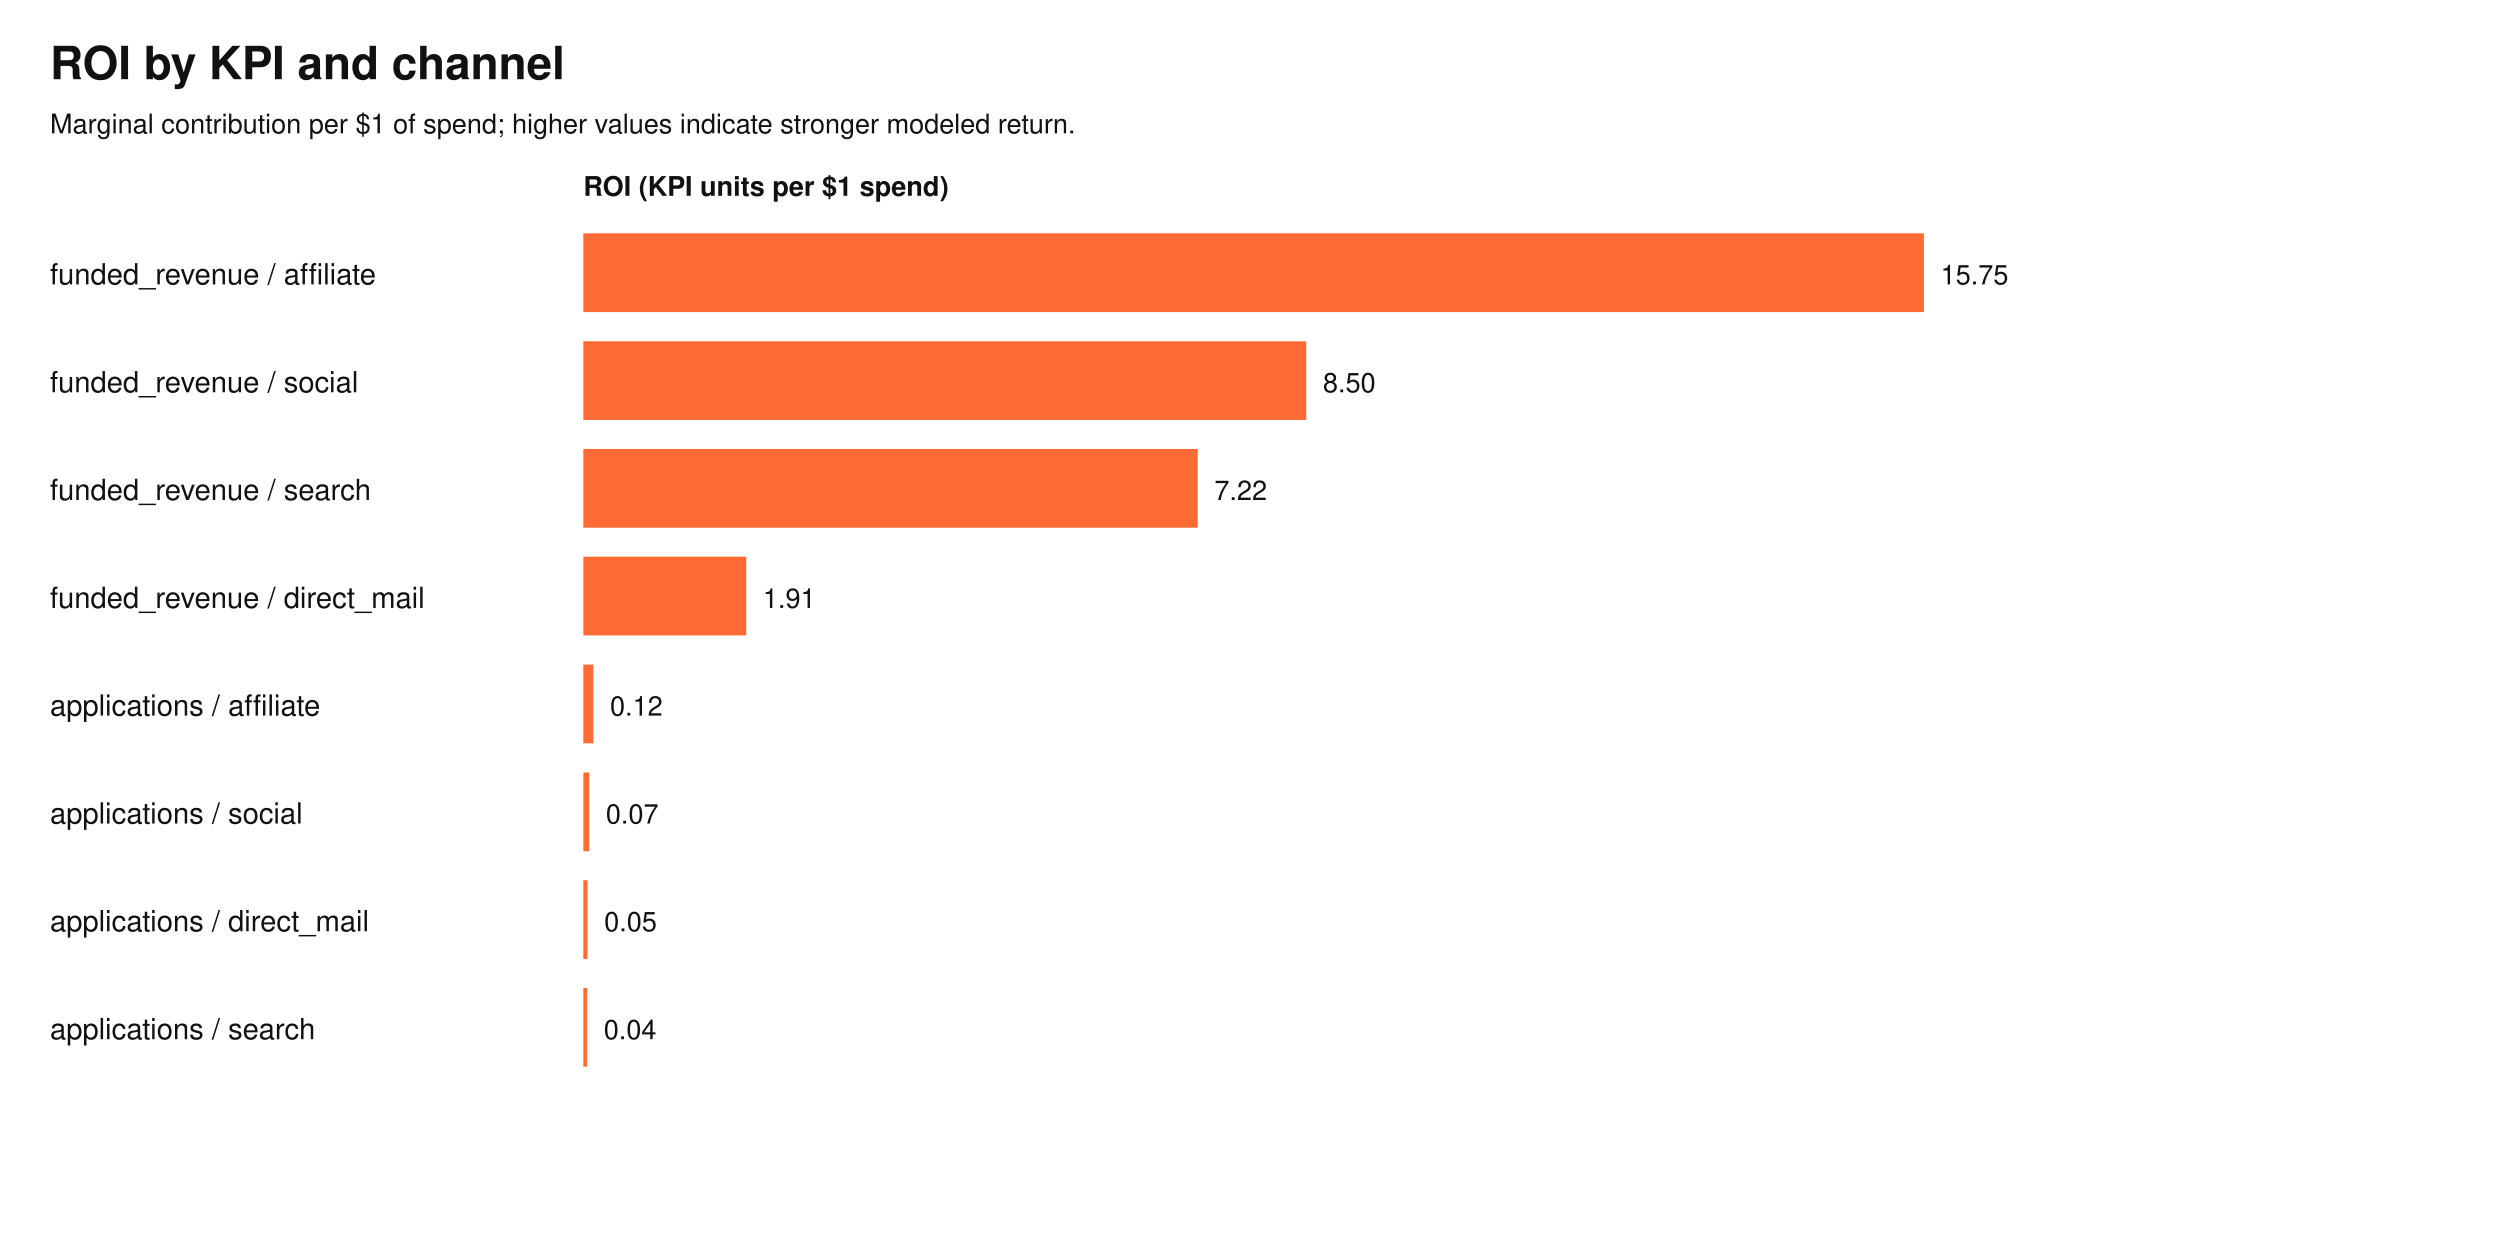
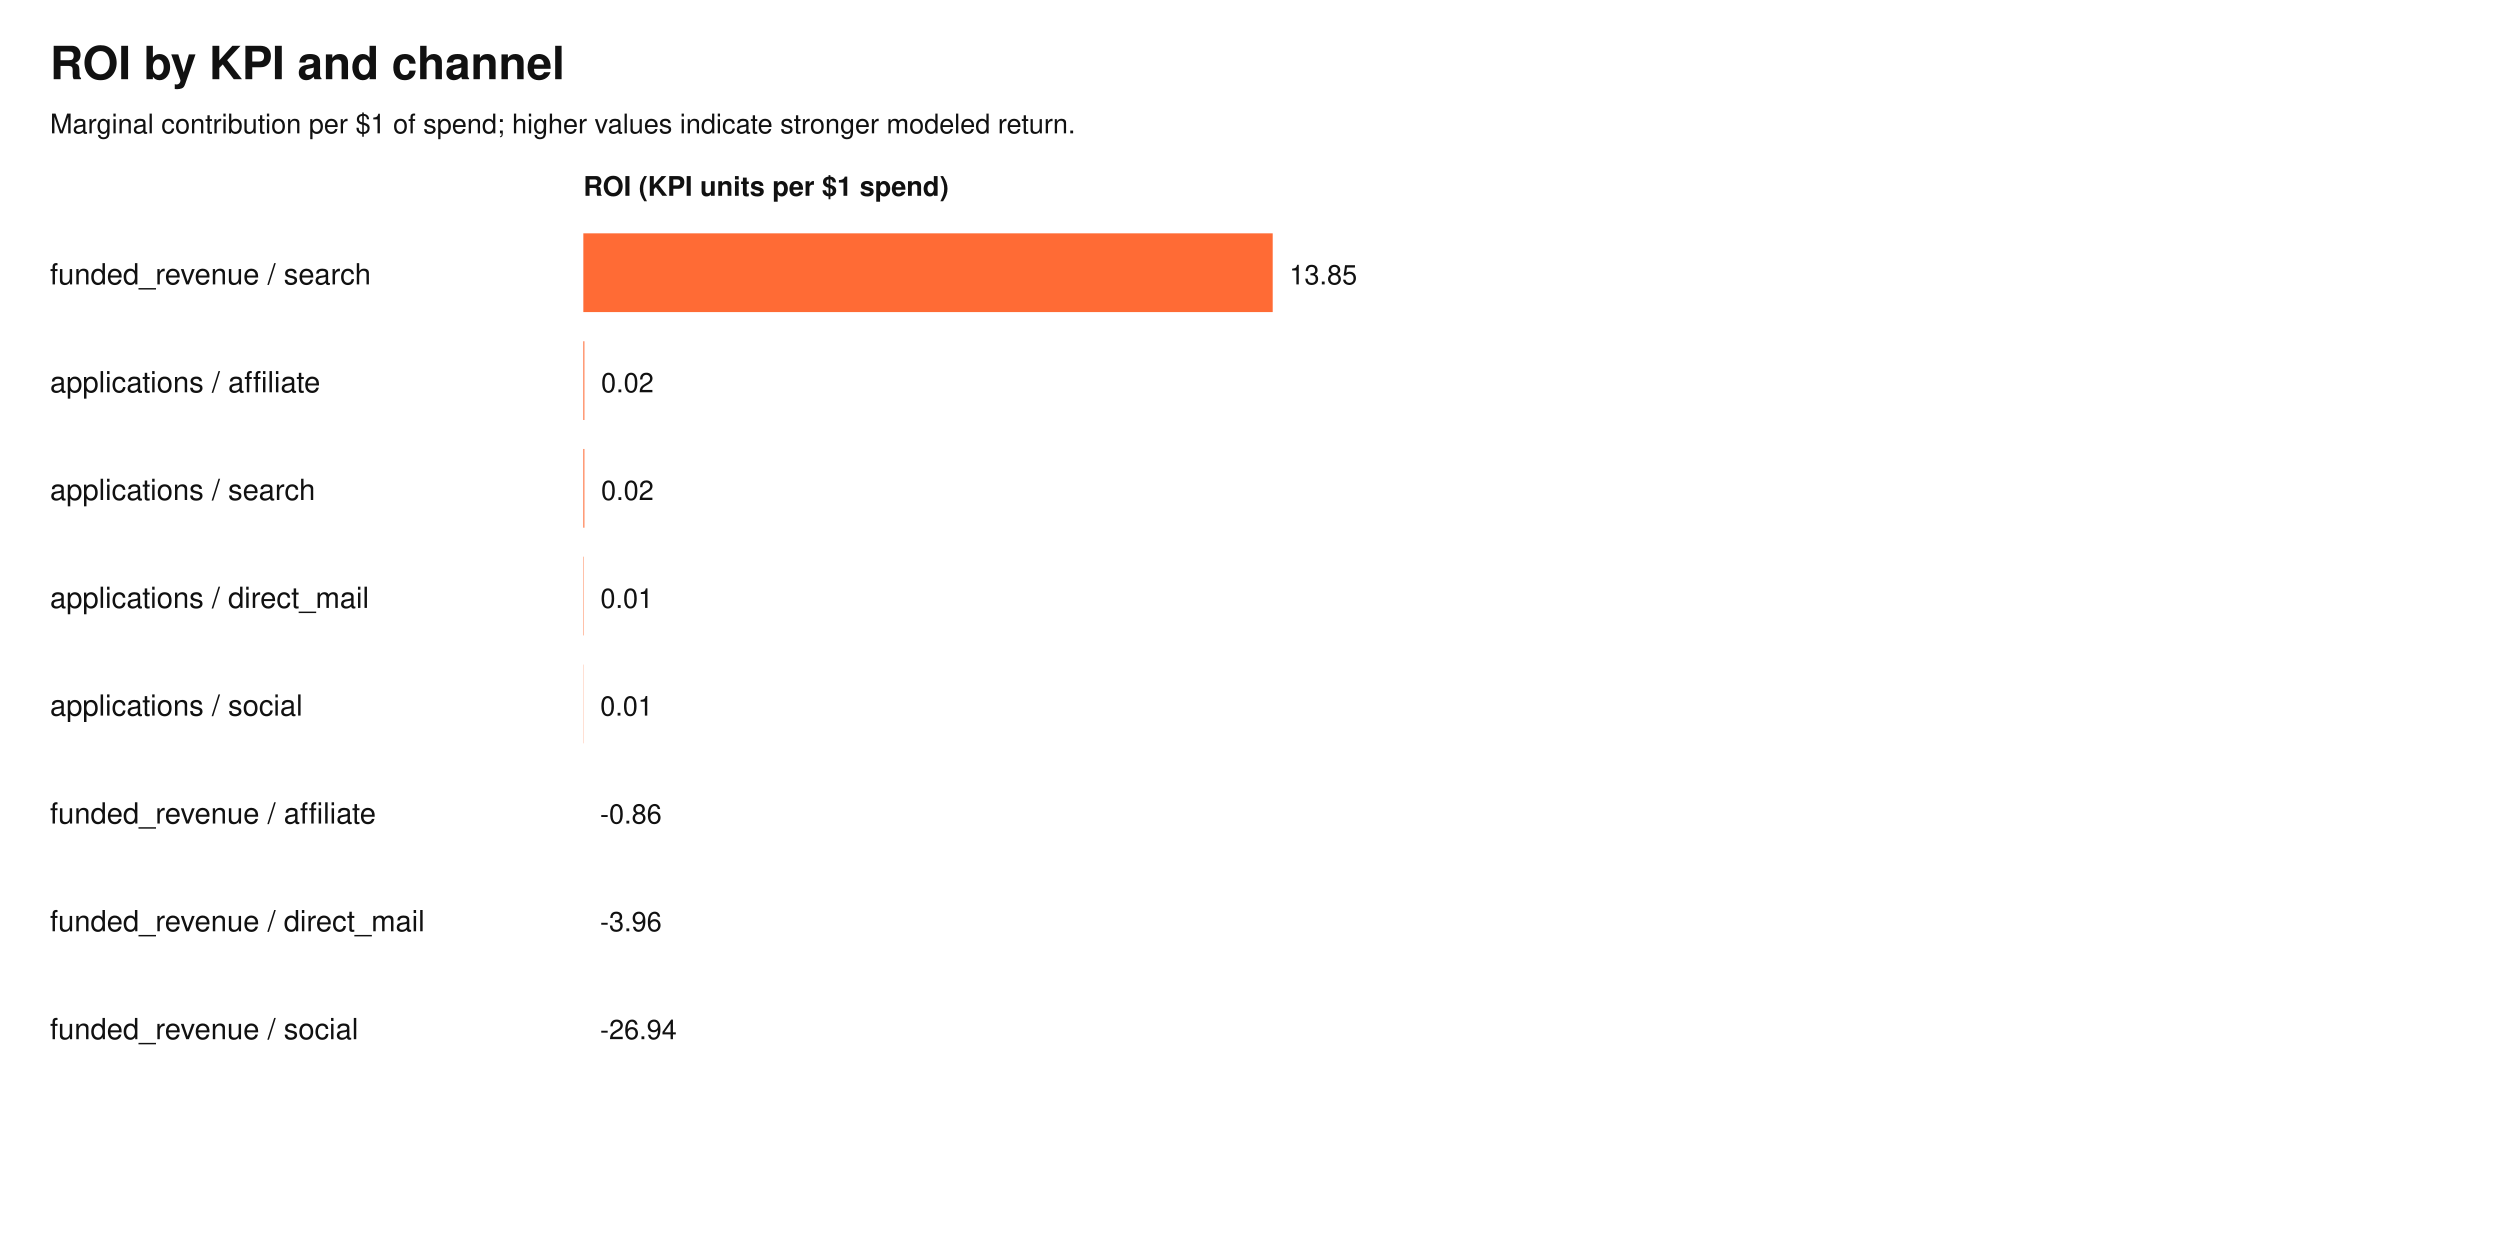
<svg xmlns="http://www.w3.org/2000/svg" width="1200" height="600" viewBox="0 0 1200 600">
  <rect width="100%" height="100%" fill="#ffffff" />
  <text x="24.0" y="38.0" font-family="Helvetica, Arial, sans-serif" font-size="22" font-weight="700" fill="#111111">ROI by KPI and channel</text>
  <text x="24.0" y="64.0" font-family="Helvetica, Arial, sans-serif" font-size="13" font-weight="400" fill="#111111">Marginal contribution per $1 of spend; higher values indicate stronger modeled return.</text>
  <text x="280.0" y="94.0" font-family="Helvetica, Arial, sans-serif" font-size="13" font-weight="700" fill="#111111">ROI (KPI units per $1 spend)</text>
-   <text x="24.0" y="136.5" font-family="Helvetica, Arial, sans-serif" font-size="14" font-weight="400" fill="#111111">funded_revenue / affiliate</text>
-   <rect x="280" y="112.0" width="643.5" height="37.8" fill="#ff6b35" />
-   <text x="931.5" y="136.5" font-family="Helvetica, Arial, sans-serif" font-size="13" font-weight="400" fill="#111111">15.75</text>
-   <text x="24.0" y="188.3" font-family="Helvetica, Arial, sans-serif" font-size="14" font-weight="400" fill="#111111">funded_revenue / social</text>
-   <rect x="280" y="163.8" width="347.0" height="37.8" fill="#ff6b35" />
-   <text x="635.0" y="188.3" font-family="Helvetica, Arial, sans-serif" font-size="13" font-weight="400" fill="#111111">8.50</text>
-   <text x="24.0" y="240.0" font-family="Helvetica, Arial, sans-serif" font-size="14" font-weight="400" fill="#111111">funded_revenue / search</text>
-   <rect x="280" y="215.5" width="294.9" height="37.8" fill="#ff6b35" />
-   <text x="582.9" y="240.0" font-family="Helvetica, Arial, sans-serif" font-size="13" font-weight="400" fill="#111111">7.22</text>
-   <text x="24.0" y="291.8" font-family="Helvetica, Arial, sans-serif" font-size="14" font-weight="400" fill="#111111">funded_revenue / direct_mail</text>
-   <rect x="280" y="267.2" width="78.2" height="37.8" fill="#ff6b35" />
-   <text x="366.2" y="291.8" font-family="Helvetica, Arial, sans-serif" font-size="13" font-weight="400" fill="#111111">1.91</text>
-   <text x="24.0" y="343.5" font-family="Helvetica, Arial, sans-serif" font-size="14" font-weight="400" fill="#111111">applications / affiliate</text>
-   <rect x="280" y="319.0" width="4.8" height="37.8" fill="#ff6b35" />
-   <text x="292.8" y="343.5" font-family="Helvetica, Arial, sans-serif" font-size="13" font-weight="400" fill="#111111">0.12</text>
-   <text x="24.0" y="395.3" font-family="Helvetica, Arial, sans-serif" font-size="14" font-weight="400" fill="#111111">applications / social</text>
-   <rect x="280" y="370.8" width="2.8" height="37.8" fill="#ff6b35" />
-   <text x="290.8" y="395.3" font-family="Helvetica, Arial, sans-serif" font-size="13" font-weight="400" fill="#111111">0.07</text>
-   <text x="24.0" y="447.0" font-family="Helvetica, Arial, sans-serif" font-size="14" font-weight="400" fill="#111111">applications / direct_mail</text>
-   <rect x="280" y="422.5" width="2.0" height="37.8" fill="#ff6b35" />
-   <text x="290.0" y="447.0" font-family="Helvetica, Arial, sans-serif" font-size="13" font-weight="400" fill="#111111">0.05</text>
-   <text x="24.0" y="498.8" font-family="Helvetica, Arial, sans-serif" font-size="14" font-weight="400" fill="#111111">applications / search</text>
-   <rect x="280" y="474.2" width="1.8" height="37.8" fill="#ff6b35" />
-   <text x="289.8" y="498.8" font-family="Helvetica, Arial, sans-serif" font-size="13" font-weight="400" fill="#111111">0.04</text>
+   <text x="24.0" y="136.5" font-family="Helvetica, Arial, sans-serif" font-size="14" font-weight="400" fill="#111111">funded_revenue / search</text>
+   <rect x="280" y="112.0" width="330.9" height="37.8" fill="#ff6b35" />
+   <text x="618.9" y="136.5" font-family="Helvetica, Arial, sans-serif" font-size="13" font-weight="400" fill="#111111">13.85</text>
+   <text x="24.0" y="188.3" font-family="Helvetica, Arial, sans-serif" font-size="14" font-weight="400" fill="#111111">applications / affiliate</text>
+   <rect x="280" y="163.8" width="0.5" height="37.8" fill="#ff6b35" />
+   <text x="288.5" y="188.3" font-family="Helvetica, Arial, sans-serif" font-size="13" font-weight="400" fill="#111111">0.02</text>
+   <text x="24.0" y="240.0" font-family="Helvetica, Arial, sans-serif" font-size="14" font-weight="400" fill="#111111">applications / search</text>
+   <rect x="280" y="215.5" width="0.5" height="37.8" fill="#ff6b35" />
+   <text x="288.5" y="240.0" font-family="Helvetica, Arial, sans-serif" font-size="13" font-weight="400" fill="#111111">0.02</text>
+   <text x="24.0" y="291.8" font-family="Helvetica, Arial, sans-serif" font-size="14" font-weight="400" fill="#111111">applications / direct_mail</text>
+   <rect x="280" y="267.2" width="0.2" height="37.8" fill="#ff6b35" />
+   <text x="288.2" y="291.8" font-family="Helvetica, Arial, sans-serif" font-size="13" font-weight="400" fill="#111111">0.01</text>
+   <text x="24.0" y="343.5" font-family="Helvetica, Arial, sans-serif" font-size="14" font-weight="400" fill="#111111">applications / social</text>
+   <rect x="280" y="319.0" width="0.1" height="37.8" fill="#ff6b35" />
+   <text x="288.1" y="343.5" font-family="Helvetica, Arial, sans-serif" font-size="13" font-weight="400" fill="#111111">0.01</text>
+   <text x="24.0" y="395.3" font-family="Helvetica, Arial, sans-serif" font-size="14" font-weight="400" fill="#111111">funded_revenue / affiliate</text>
+   <rect x="280" y="370.8" width="0.0" height="37.8" fill="#ff6b35" />
+   <text x="288.0" y="395.3" font-family="Helvetica, Arial, sans-serif" font-size="13" font-weight="400" fill="#111111">-0.86</text>
+   <text x="24.0" y="447.0" font-family="Helvetica, Arial, sans-serif" font-size="14" font-weight="400" fill="#111111">funded_revenue / direct_mail</text>
+   <rect x="280" y="422.5" width="0.0" height="37.8" fill="#ff6b35" />
+   <text x="288.0" y="447.0" font-family="Helvetica, Arial, sans-serif" font-size="13" font-weight="400" fill="#111111">-3.96</text>
+   <text x="24.0" y="498.8" font-family="Helvetica, Arial, sans-serif" font-size="14" font-weight="400" fill="#111111">funded_revenue / social</text>
+   <rect x="280" y="474.2" width="0.0" height="37.8" fill="#ff6b35" />
+   <text x="288.0" y="498.8" font-family="Helvetica, Arial, sans-serif" font-size="13" font-weight="400" fill="#111111">-26.94</text>
</svg>
